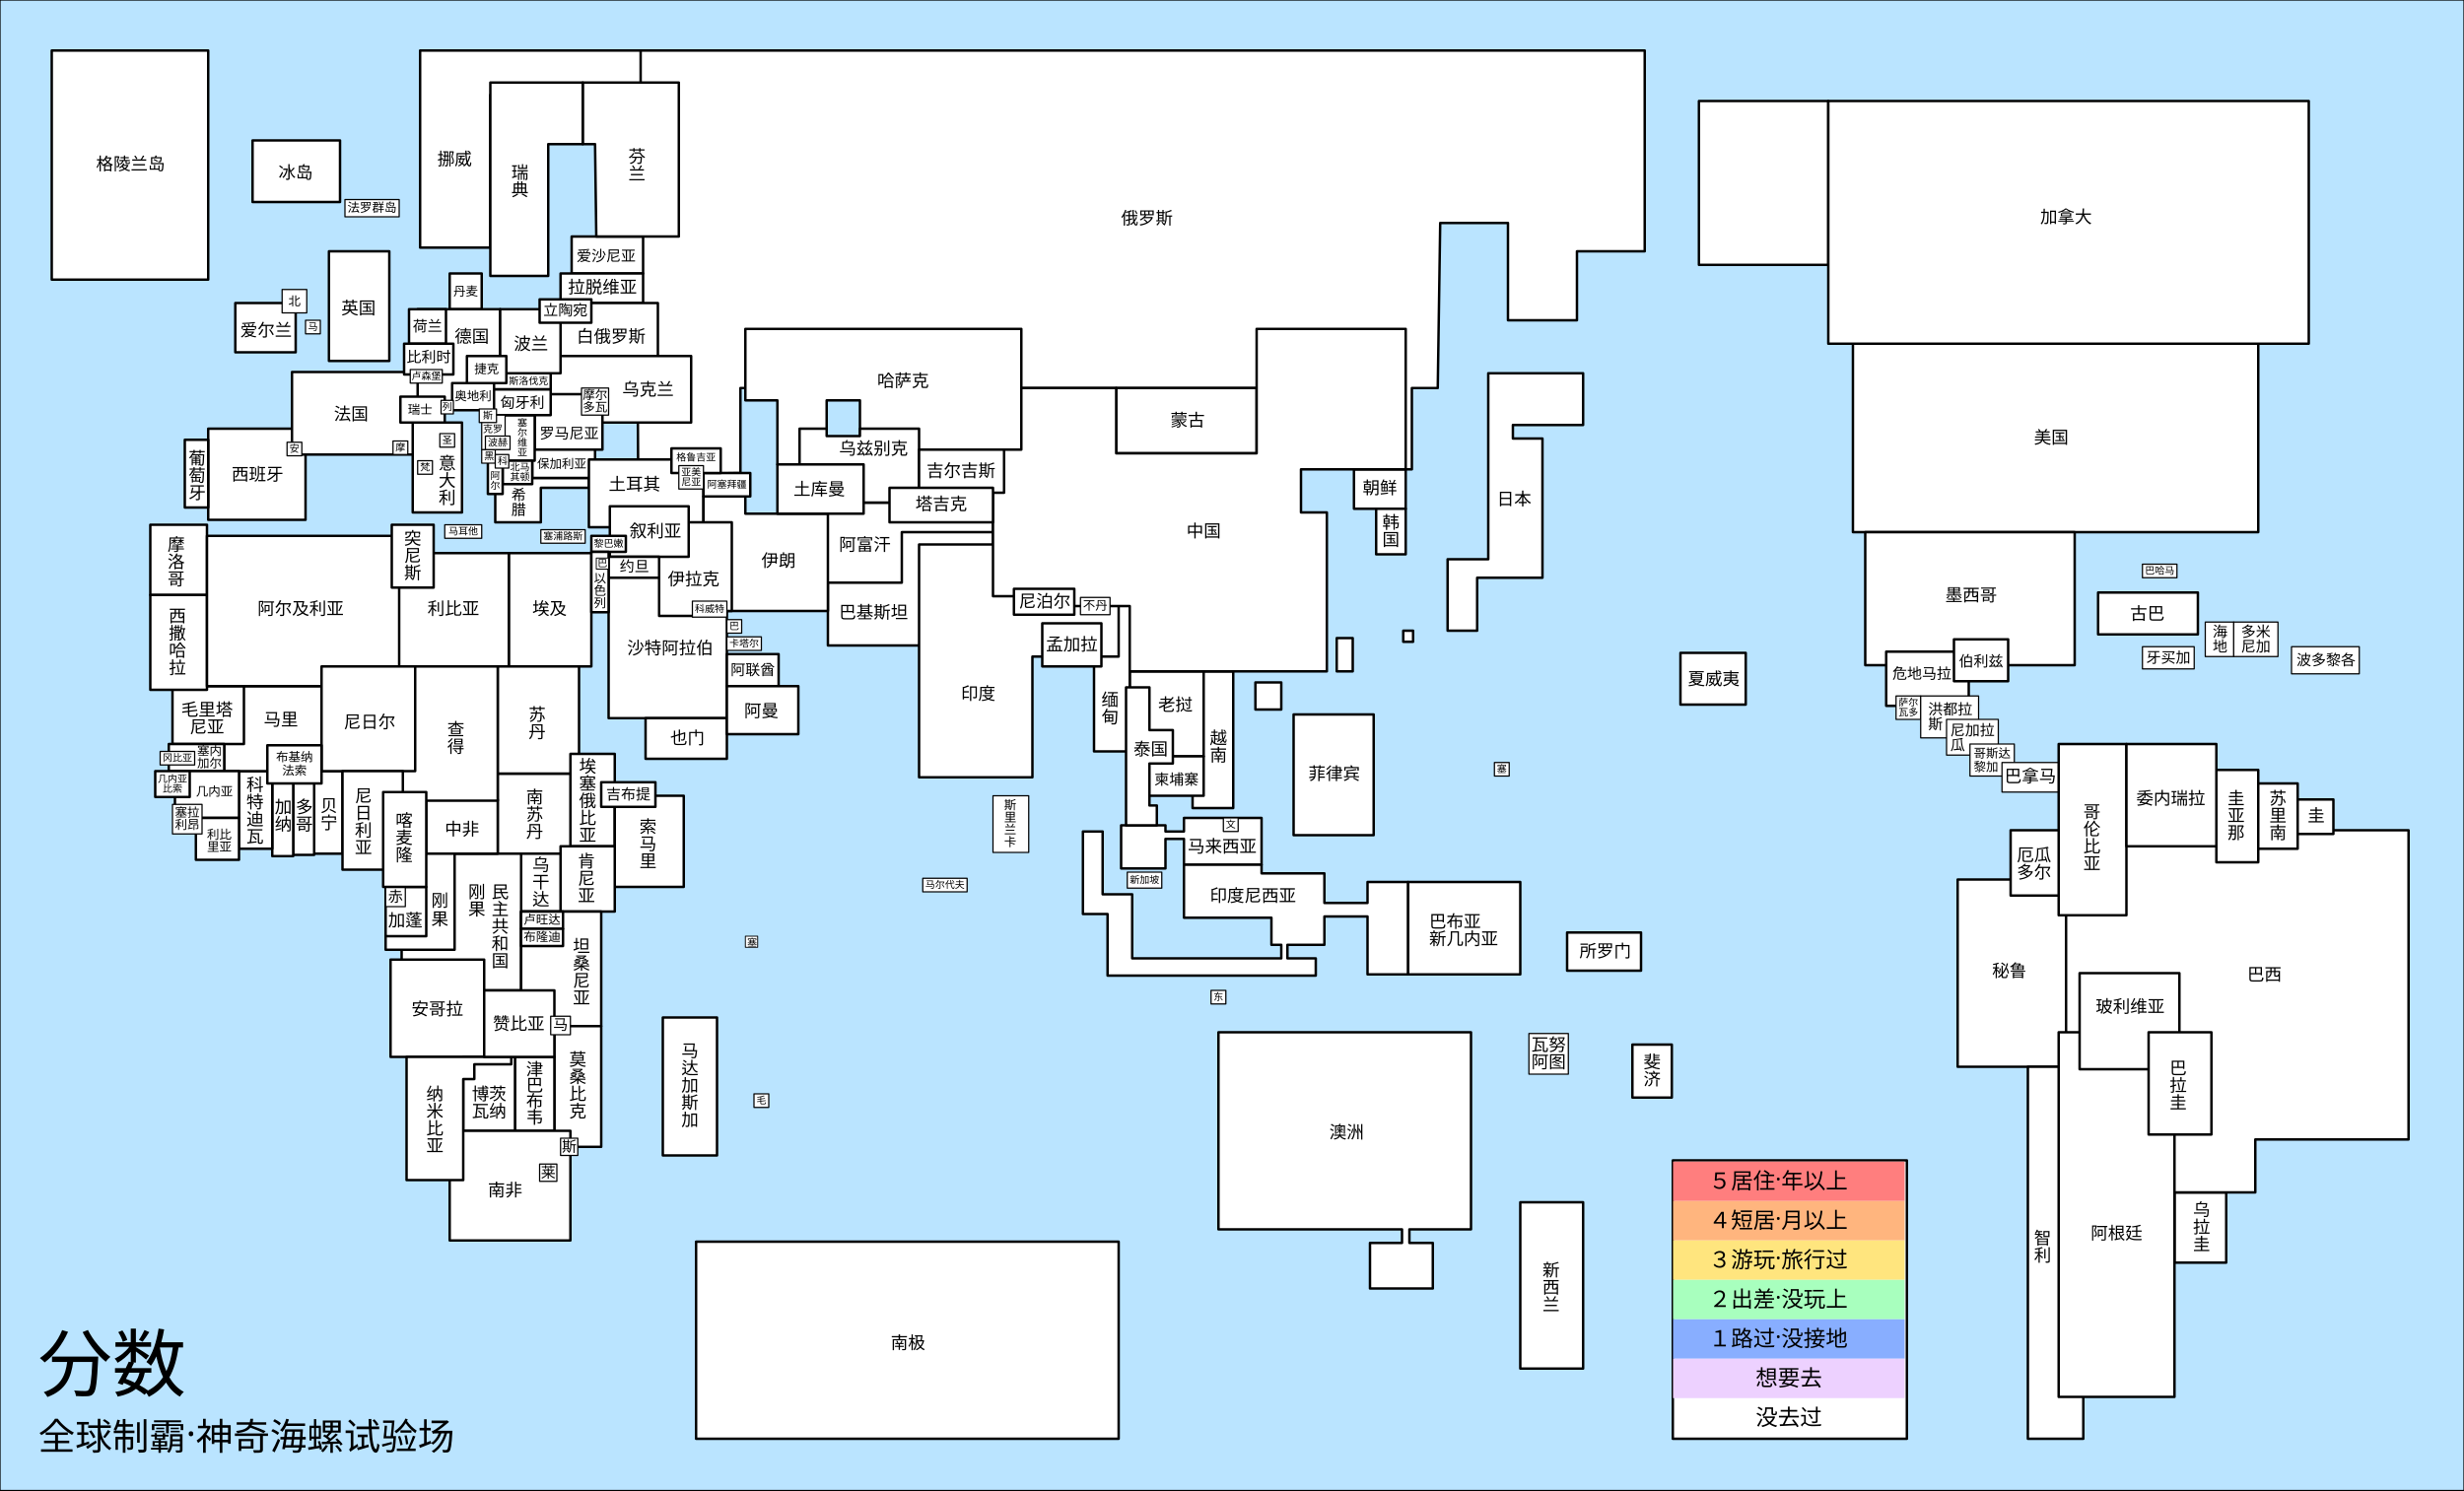
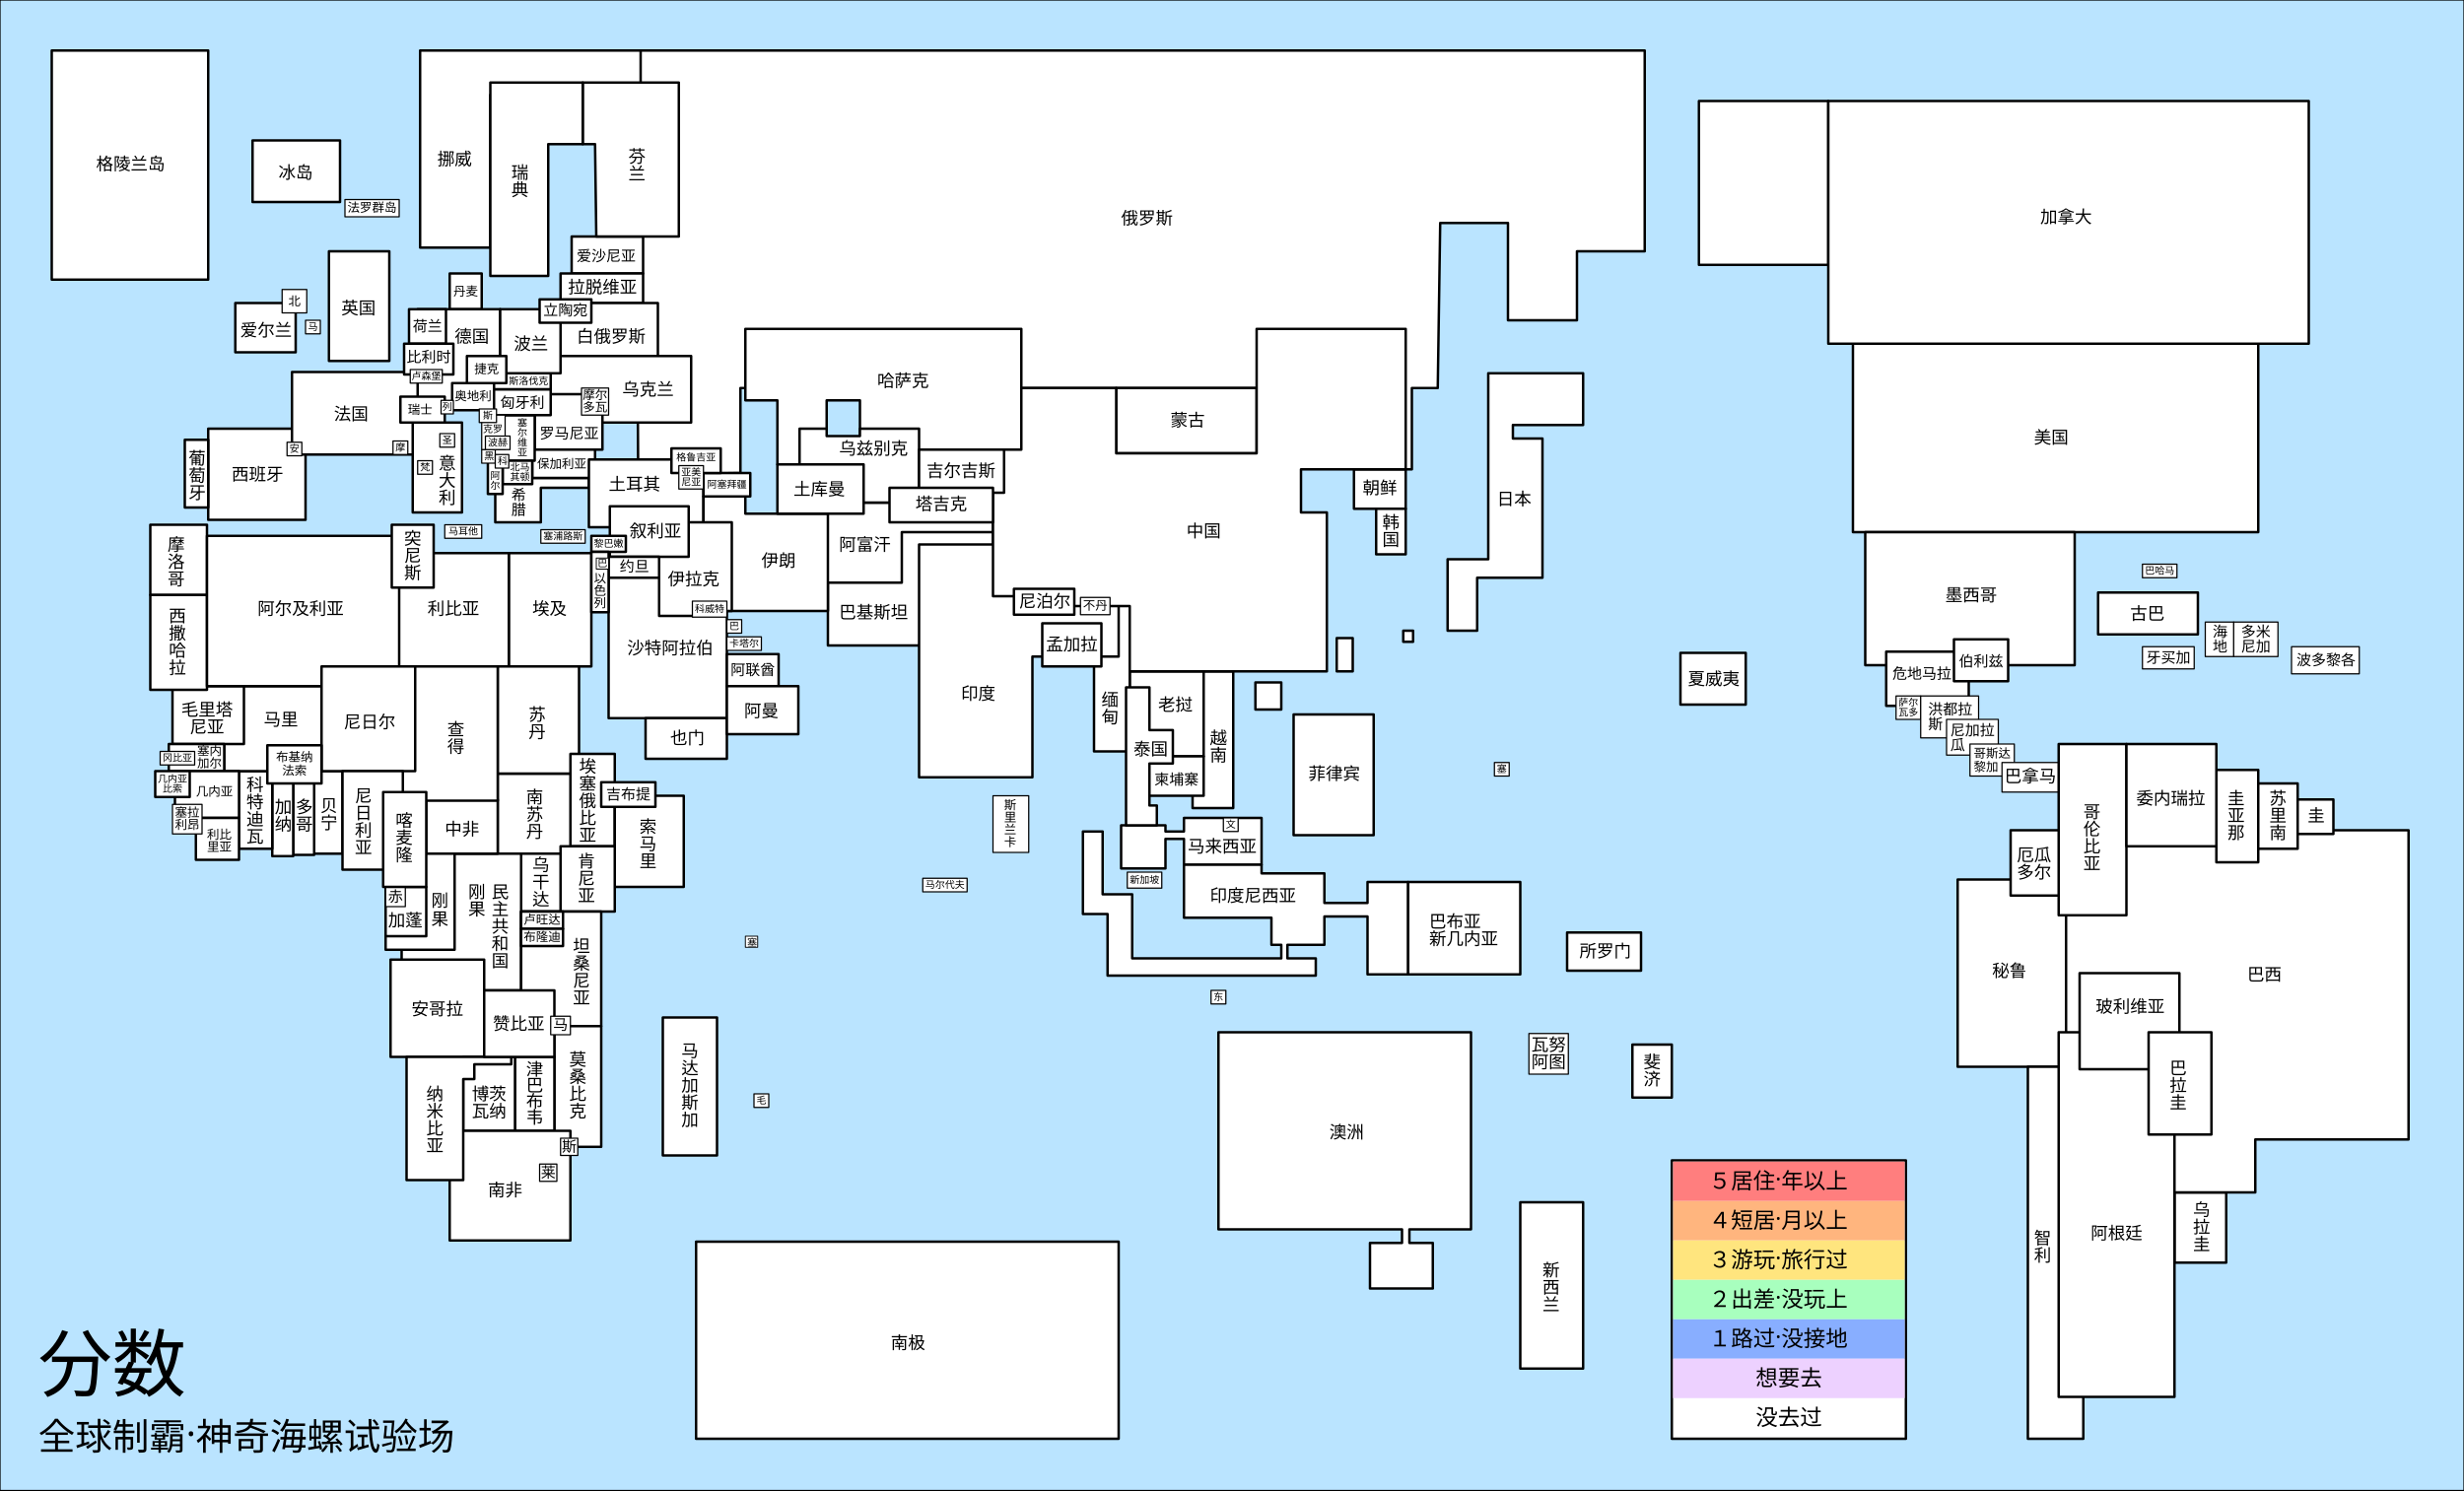
<svg xmlns="http://www.w3.org/2000/svg" version="1.1" id="图层_1" x="0px" y="0px" width="2000px" height="1210px" viewBox="0 0 2000 1210" style="enable-background:new 0 0 2000 1210;" xml:space="preserve">
  <style type="text/css">
	.st0{fill:#BAE4FF;stroke:#000000;stroke-miterlimit:10;}
	
		.st1{fill-rule:evenodd;clip-rule:evenodd;fill:#FFFFFF;stroke:#000000;stroke-width:2;stroke-linecap:round;stroke-linejoin:round;}
	.st2{fill-rule:evenodd;clip-rule:evenodd;fill:#FFFFFF;stroke:#000000;stroke-linecap:round;stroke-linejoin:round;}
	
		.st3{fill-rule:evenodd;clip-rule:evenodd;fill:#FFFFFF;stroke:#000000;stroke-width:0.75;stroke-linecap:round;stroke-linejoin:round;}
	.st4{font-family:'Tensentype-JiaLiDaYuanJF';}
	.st5{font-size:12px;}
	.st6{font-size:10px;}
	.st7{font-size:8px;}
	.st8{font-size:14px;}
	.st9{fill-rule:evenodd;clip-rule:evenodd;fill:#FF7E7E;}
	.st10{fill-rule:evenodd;clip-rule:evenodd;fill:#FFB57E;}
	.st11{fill-rule:evenodd;clip-rule:evenodd;fill:#FFE57E;}
	.st12{fill-rule:evenodd;clip-rule:evenodd;fill:#A8FFBE;}
	.st13{fill-rule:evenodd;clip-rule:evenodd;fill:#88AEFF;}
	.st14{fill-rule:evenodd;clip-rule:evenodd;fill:#EDD1FF;}
	.st15{font-size:18px;}
	.st16{font-size:30px;}
	.st17{font-size:60px;}
</style>
  <rect y="0" class="st0" width="2000" height="1210" />
  <g id="countrys">
    <polygon id="俄罗斯" class="st1" points="516,41 1335,41 1335,204 1280,204 1280,260 1224,260 1224,181 1169,181 1167,315    1146,315 1146,381 1117,381 1117,315 601,315 601,384 518,385  " />
    <polygon id="希腊" class="st1" points="402,388 478,388 478,396 439,396 439,424 402,424  " />
    <rect id="蒙古" x="906" y="315" class="st1" width="114" height="53" />
    <rect id="保加利亚" x="432" y="354" class="st1" width="51" height="34" />
    <rect id="土耳其" x="478" y="373" class="st1" width="93" height="55" />
    <rect id="贝宁" x="255" y="626" class="st1" width="23" height="67" />
    <rect id="多哥" x="238" y="626" class="st1" width="17" height="68" />
    <rect id="加纳" x="221" y="627" class="st1" width="17" height="68" />
    <rect id="科特迪瓦" x="194" y="626" class="st1" width="27" height="63" />
    <rect id="马里" x="182" y="557" class="st1" width="79" height="69" />
    <rect id="毛里塔尼亚" x="140" y="557" class="st1" width="58" height="47" />
    <rect id="摩洛哥" x="122" y="426" class="st1" width="46" height="57" />
    <rect id="塞内加尔" x="137" y="604" class="st1" width="45" height="22" />
    <rect id="几内亚" x="142" y="626" class="st1" width="52" height="38" />
    <rect id="利比里亚" x="159" y="664" class="st1" width="35" height="34" />
    <rect id="塞拉利昂" x="140" y="653" class="st2" width="24" height="24" />
    <rect id="几内亚比索" x="126" y="626" class="st1" width="28" height="21" />
    <rect id="冈比亚" x="130" y="610" class="st2" width="28" height="11" />
    <rect id="斯里兰卡" x="806" y="646" class="st2" width="29" height="46" />
    <rect id="菲律宾" x="1050" y="580" class="st1" width="65" height="98" />
    <path id="马来西亚" class="st1" d="M1024,664v38h-63v-21h-15v24h-36v-35h36v5h15v-11H1024z" />
    <rect id="朝鲜" x="1099" y="381" class="st1" width="42" height="32" />
    <rect id="韩国" x="1117" y="413" class="st1" width="24" height="37" />
    <path id="日本" class="st1" d="M1208,303h77v42h-57v11h24v113h-53v43h-24v-58h33V303z M1139,512h8v9h-8V512z" />
    <rect id="美·夏威夷" x="1364" y="530" class="st1" width="53" height="42" />
    <path id="美国" class="st1" d="M1504,278h329v154h-329V278z M1379,82h105v133h-105V82z" />
    <rect id="墨西哥" x="1514" y="432" class="st1" width="170" height="108" />
    <rect id="多米尼加" x="1813" y="505" class="st2" width="36" height="28" />
    <rect id="波多黎各" x="1860" y="525" class="st2" width="55" height="22" />
    <polygon id="海地" class="st2" points="1790,505 1813,505 1813,533 1790,533  " />
    <rect id="古巴" x="1703" y="481" class="st1" width="81" height="34" />
    <rect id="牙买加" x="1739" y="525" class="st2" width="42" height="18" />
    <rect id="危地马拉" x="1531" y="529" class="st1" width="67" height="44" />
    <rect id="萨尔瓦多" x="1539" y="565" class="st2" width="20" height="19" />
    <rect id="伯利兹" x="1586" y="519" class="st1" width="44" height="34" />
    <rect id="洪都拉斯" x="1559" y="565" class="st2" width="47" height="34" />
    <rect id="尼加拉瓜" x="1580" y="584" class="st2" width="42" height="29" />
    <rect id="哥斯达黎加" x="1599" y="604" class="st2" width="36" height="26" />
    <rect id="巴拿马" x="1625" y="619" class="st2" width="50" height="24" />
    <rect id="秘鲁" x="1589" y="714" class="st1" width="107" height="152" />
    <rect id="厄瓜多尔" x="1632" y="674" class="st1" width="44" height="53" />
    <rect id="智利" x="1646" y="866" class="st1" width="45" height="302" />
    <rect id="格陵兰岛" x="42" y="41" class="st1" width="127" height="186" />
    <rect id="乌拉圭" x="1765" y="968" class="st1" width="42" height="57" />
    <polygon id="巴西" class="st1" points="1677,674 1955,674 1955,925 1830.6,925 1830.6,968 1677,968  " />
    <rect id="圭亚那" x="1799" y="625" class="st1" width="34" height="75" />
    <path id="印度尼西亚" class="st1" d="M895,675v51h24v52h121v-11h-8v-22h-71v-43h63v7h51v24h35v-17h33v75h-33v-47h-35v23h-30   v11h23v14H899v-50h-20v-67H895z" />
    <rect id="越南" x="968" y="545" class="st1" width="33" height="111" />
    <rect id="老挝" x="917" y="545" class="st1" width="60" height="69" />
    <rect id="柬埔寨" x="917" y="614" class="st1" width="60" height="32" />
    <rect id="巴基斯坦" x="672" y="400" class="st1" width="134" height="124" />
    <polygon id="阿富汗" class="st1" points="671,408 806,408 806,432 732,432 732,473 671,473  " />
    <polygon id="伊朗" class="st1" points="571,403 605,403 605,417 672,417 672,496 571,496  " />
    <rect id="沙特阿拉伯" x="494" y="461" class="st1" width="96" height="122" />
    <rect id="阿拉伯联合酋长国" x="590" y="531" class="st1" width="42" height="26" />
    <rect id="也门" x="524" y="583" class="st1" width="66" height="33" />
    <rect id="爱沙尼亚" x="464" y="192" class="st1" width="58" height="30" />
    <rect id="拉脱维亚" x="455" y="222" class="st1" width="67" height="24" />
    <rect id="白俄罗斯" x="455" y="246" class="st1" width="79" height="44" />
    <rect id="乌克兰" x="447" y="289" class="st1" width="114" height="54" />
    <rect id="罗马里亚" x="434" y="320" class="st1" width="55" height="45" />
    <rect id="塞尔维亚" x="401" y="337" class="st1" width="33" height="37" />
    <rect id="摩尔多瓦" x="472" y="315" class="st2" width="22" height="22" />
    <rect id="丹麦" x="365" y="222" class="st1" width="26" height="29" />
    <rect id="德国" x="339" y="251" class="st1" width="67" height="75" />
    <rect id="荷兰" x="332" y="251" class="st1" width="30" height="28" />
    <rect id="英国" x="267" y="204" class="st1" width="49" height="89" />
    <rect id="爱尔兰" x="191" y="246" class="st1" width="49" height="40" />
    <rect id="英·北爱尔兰" x="229" y="235" class="st2" width="20" height="19" />
    <rect id="马恩岛" x="248" y="260" class="st2" width="12" height="11" />
    <rect id="法罗群岛" x="280" y="162" class="st2" width="44" height="14" />
    <rect id="冰岛" x="205" y="114" class="st1" width="71" height="50" />
    <rect id="巴布亚新几内亚" x="1143" y="716" class="st1" width="91" height="75" />
    <path id="澳洲" class="st1" d="M1194,838v160h-50v11h19v37h-51v-37h26v-11H989V838H1194z" />
    <rect id="新西兰" x="1234" y="976" class="st1" width="51" height="135" />
    <rect id="所罗门群岛" x="1272" y="757" class="st1" width="60" height="31" />
    <rect id="瓦努阿图" x="1241" y="839" class="st2" width="32" height="33" />
    <rect id="斐济" x="1325" y="848" class="st1" width="32" height="43" />
    <rect id="马达加斯加岛" x="538" y="826" class="st1" width="44" height="112" />
    <rect id="西撒哈拉" x="122" y="483" class="st1" width="46" height="77" />
    <rect id="西班牙" x="169" y="348" class="st1" width="79" height="74" />
    <rect id="葡萄牙" x="150" y="357" class="st1" width="19" height="55" />
    <rect id="阿尔及利亚" x="168" y="435" class="st1" width="157" height="122" />
    <polygon id="挪威" class="st1" points="341,41 520,41 520,77 398,77 398,201 341,201  " />
    <rect id="阿曼" x="590" y="557" class="st1" width="58" height="39" />
    <polygon id="芬兰" class="st1" points="473,67 551,67 551,192 484,192 483,117 473,117  " />
    <rect id="埃及" x="413" y="449" class="st1" width="67" height="92" />
    <rect id="利比亚" x="324" y="449" class="st1" width="89" height="92" />
    <rect id="突尼斯" x="318" y="426" class="st1" width="34" height="51" />
    <rect id="南苏丹" x="404" y="628" class="st1" width="66" height="65" />
    <rect id="苏丹" x="404" y="541" class="st1" width="66" height="87" />
    <rect id="埃塞俄比亚" x="463" y="612" class="st1" width="36" height="75" />
    <rect id="索马里" x="499" y="646" class="st1" width="56" height="74" />
    <rect id="吉布提" x="488" y="635" class="st1" width="44" height="20" />
    <rect id="肯尼亚" x="455" y="687" class="st1" width="44" height="53" />
    <rect id="乌干达" x="423" y="693" class="st1" width="32" height="47" />
    <rect id="刚果民主共和国" x="326" y="693" class="st1" width="97" height="111" />
    <rect id="中非共和国" x="346" y="649" class="st1" width="58" height="44" />
    <rect id="查得" x="327" y="541" class="st1" width="77" height="109" />
    <rect id="尼日尔" x="261" y="541" class="st1" width="76" height="85" />
    <rect id="尼日利亚" x="278" y="626" class="st1" width="49" height="80" />
    <rect id="刚果" x="313" y="693" class="st1" width="56" height="78" />
    <rect id="加蓬" x="313" y="720" class="st1" width="33" height="40" />
    <rect id="赤道几内亚" x="313" y="720" class="st2" width="16" height="16" />
    <rect id="喀麦隆" x="311" y="643" class="st1" width="35" height="77" />
    <rect id="安哥拉" x="317" y="779" class="st1" width="76" height="79" />
    <rect id="坦桑尼亚" x="423" y="740" class="st1" width="65" height="93" />
    <rect id="莫桑比亚" x="450" y="833" class="st1" width="38" height="98" />
    <rect id="津巴布韦" x="418" y="858" class="st1" width="32" height="60" />
    <rect id="博茨瓦纳" x="376" y="858" class="st1" width="42" height="60" />
    <rect id="南非" x="365" y="918" class="st1" width="98" height="89" />
    <rect id="匈牙利" x="398" y="316" class="st1" width="49" height="21" />
    <rect id="加拿大" x="1484" y="82" class="st1" width="390" height="197" />
    <rect id="南极" x="565" y="1008" class="st1" width="343" height="160" />
    <rect id="阿根廷" x="1671" y="838" class="st1" width="94" height="296" />
    <rect id="玻利维亚" x="1688" y="790" class="st1" width="81" height="78" />
    <rect id="巴拉圭" x="1744" y="838" class="st1" width="51" height="83" />
    <rect id="哥伦比亚" x="1671" y="604" class="st1" width="55" height="139" />
    <rect id="委内瑞拉" x="1726" y="604" class="st1" width="73" height="83" />
    <rect id="苏里南" x="1833" y="636" class="st1" width="32" height="53" />
    <rect id="北马其顿" x="408" y="374" class="st1" width="24" height="19" />
    <rect id="法属圭亚那" x="1865" y="649" class="st1" width="29" height="28" />
    <polygon id="瑞典" class="st1" points="473,67 473,117 445,117 445,224 398,224 398,67  " />
    <rect id="法国" x="237" y="302" class="st1" width="102" height="67" />
    <rect id="比利时" x="328" y="279" class="st1" width="40" height="25" />
    <rect id="卢森堡" x="333" y="300" class="st2" width="26" height="11" />
    <rect id="意大利" x="335" y="343" class="st1" width="40" height="73" />
    <rect id="瑞士" x="325" y="322" class="st1" width="36" height="21" />
    <rect id="阿尔巴尼亚" x="396" y="375" class="st1" width="12" height="26" />
    <rect id="黑山" x="391" y="365" class="st2" width="11" height="11" />
    <rect id="科索沃" x="402" y="369" class="st2" width="11" height="11" />
    <rect id="新加坡" x="915" y="708" class="st2" width="28" height="13" />
    <rect id="缅甸" x="888" y="491" class="st1" width="29" height="119" />
    <polygon id="泰国" class="st1" points="914,558 914,670 939,670 939,653.9 933,653.9 933,619.8 952,619.8 952,592.7 933,592.7    933,558  " />
    <polygon id="印度" class="st1" points="746,442 908,442 908,533 838,533 838,631 746,631  " />
    <rect id="孟加拉国" x="846" y="506" class="st1" width="48" height="35" />
    <path id="中国" class="st1" d="M1098,518v27h-13v-27H1098z M1141,267v114h-85v35h21v129H917v-53h-48l-30-8h-33V315h100v53h114   V267H1141z M1019,554h21v22h-21V554z" />
    <polygon id="尼泊尔" class="st1" points="823,478 823,499 872,499 872,478  " />
    <rect id="不丹" x="877" y="485" class="st2" width="24" height="14" />
    <polygon id="哈萨克" class="st1" points="605,267 829,267 829,365 698,365 698,325 671,325 671,377 631,377 631,325 605,325     " />
    <polygon id="乌兹别克斯坦" class="st1" points="649,348 671,348 671,354 698,354 698,348 746,348 746,408 649,408  " />
    <rect id="吉尔吉斯斯坦" x="746" y="365" class="st1" width="69" height="35" />
    <rect id="土库曼" x="631" y="377" class="st1" width="70" height="40" />
    <rect id="塔吉克斯坦" x="722" y="396" class="st1" width="84" height="28" />
    <rect id="阿塞拜疆" x="571" y="384" class="st1" width="38" height="19" />
    <rect id="格鲁吉亚" x="545" y="364" class="st1" width="40" height="20" />
    <rect id="亚美尼亚" x="551" y="378" class="st2" width="20" height="19" />
    <polygon id="伊拉克" class="st1" points="535,424 594,424 594,496 563,496 563,500 535,500  " />
    <rect id="奥地利" x="367" y="311" class="st1" width="34" height="22" />
    <rect id="列支敦士登" x="358" y="325" class="st2" width="10" height="11" />
    <rect id="克罗地亚" x="391" y="337" class="st2" width="19" height="28" />
    <rect id="波赫" x="394" y="354" class="st2" width="20" height="11" />
    <rect id="科威特" x="562" y="488" class="st2" width="28" height="13" />
    <rect id="叙利亚" x="495" y="411" class="st1" width="64" height="41" />
    <rect id="约旦" x="494" y="452" class="st1" width="41" height="17" />
    <rect id="黎巴嫩" x="480" y="435" class="st1" width="28" height="13" />
    <rect id="以色列" x="480" y="448" class="st1" width="14" height="49" />
    <rect id="斯洛文尼亚" x="389" y="332" class="st2" width="14" height="11" />
    <rect id="布基纳法索" x="217" y="605" class="st1" width="44" height="31" />
    <polygon id="纳米比亚" class="st1" points="330,858 415,858 415,864 385,864 385,876 376,876 376,958 330,958  " />
    <rect id="赞比亚" x="393" y="804" class="st1" width="57" height="54" />
    <rect id="马拉维" x="447" y="825" class="st2" width="16" height="15" />
    <rect id="斯威士兰" x="455" y="924" class="st2" width="14" height="14" />
    <rect id="斯洛伐克" x="401" y="303" class="st1" width="46" height="13" />
    <rect id="莱索托" x="438" y="945" class="st2" width="14" height="14" />
    <rect id="波兰" x="406" y="251" class="st1" width="49" height="52" />
    <rect id="捷克" x="379" y="289" class="st1" width="32" height="22" />
    <rect id="卢旺达" x="423" y="740" class="st1" width="34" height="14" />
    <rect id="布隆迪" x="423" y="754" class="st1" width="34" height="14" />
    <rect id="立陶宛" x="438" y="243" class="st1" width="42" height="19" />
    <polygon id="马耳他" class="st2" points="361,426 391,426 391,437 361,437  " />
    <polygon id="塞浦路斯" class="st2" points="439,430 475,430 475,441 439,441  " />
    <polygon id="卡塔尔" class="st2" points="590,517 618,517 618,528 590,528  " />
    <polygon id="巴哈马" class="st2" points="1739,458 1767,458 1767,469 1739,469  " />
    <polygon id="毛里求斯" class="st2" points="612,888 624,888 624,899 612,899  " />
    <polygon id="摩纳哥" class="st2" points="319,358 331,358 331,369 319,369  " />
    <polygon id="马尔代夫" class="st2" points="749,713 785,713 785,724 749,724  " />
    <polygon id="塞班岛" class="st2" points="1213,619 1225,619 1225,630 1213,630  " />
    <polygon id="东帝汶" class="st2" points="983,804 995,804 995,815 983,815  " />
    <polygon id="梵蒂冈" class="st2" points="339,374 351,374 351,385 339,385  " />
    <polygon id="圣马力诺" class="st2" points="357,352 369,352 369,363 357,363  " />
    <polygon id="巴林" class="st2" points="590,503 602,503 602,514 590,514  " />
    <polygon id="安道尔" class="st2" points="233,359 245,359 245,370 233,370  " />
    <polygon id="文莱" class="st2" points="993,664 1005,664 1005,675 993,675  " />
    <polygon id="塞舌尔" class="st3" points="605,760 615,760 615,769 605,769  " />
    <polygon id="巴勒斯坦" class="st3" points="484,453 494,453 494,462 484,462  " />
  </g>
  <g>
    <text transform="matrix(1 0 0 1 492 649)" class="st4 st5">吉布提</text>
    <text transform="matrix(1 0 0 1 1602 615)" class="st4 st6">哥斯达</text>
    <text transform="matrix(1 0 0 1 1602 626)" class="st4 st6">黎加</text>
    <text transform="matrix(1 0 0 1 1583 597)" class="st4 st5">尼加拉</text>
    <text transform="matrix(1 0 0 1 1583 609)" class="st4 st5">瓜</text>
    <text transform="matrix(1 0 0 1 1565 580)" class="st4 st5">洪都拉</text>
    <text transform="matrix(1 0 0 1 1565 592)" class="st4 st5">斯</text>
    <text transform="matrix(1 0 0 1 1541 573)" class="st4 st7">萨尔</text>
    <text transform="matrix(1 0 0 1 1541 581)" class="st4 st7">瓦多</text>
    <text transform="matrix(1 0 0 1 1536 551)" class="st4 st5">危地马拉</text>
    <text transform="matrix(1 0 0 1 1590 541)" class="st4 st5">伯利兹</text>
    <text transform="matrix(1 0 0 1 1370 556)" class="st4 st8">夏威夷</text>
    <text transform="matrix(1 0 0 1 1579 488)" class="st4 st8">墨西哥</text>
    <text transform="matrix(1 0 0 1 1656 181)" class="st4 st8">加拿大</text>
    <text transform="matrix(1 0 0 1 78 138)" class="st4 st8">格陵兰岛</text>
    <text transform="matrix(1 0 0 1 1651 360)" class="st4 st8">美国</text>
    <text transform="matrix(1 0 0 1 1729 503)" class="st4 st8">古巴</text>
    <text transform="matrix(1 0 0 1 1742 538)" class="st4 st5">牙买加</text>
    <text transform="matrix(1 0 0 1 1796 517)" class="st4 st5">海</text>
    <text transform="matrix(1 0 0 1 1796 529)" class="st4 st5">地</text>
    <text transform="matrix(1 0 0 1 1819 517)" class="st4 st5">多米</text>
    <text transform="matrix(1 0 0 1 1819 529)" class="st4 st5">尼加</text>
    <text transform="matrix(1 0 0 1 1864 540)" class="st4 st5">波多黎各</text>
    <text transform="matrix(1 0 0 1 1842 653)" class="st4 st8">苏</text>
    <text transform="matrix(1 0 0 1 1842 667)" class="st4 st8">里</text>
    <text transform="matrix(1 0 0 1 1842 681)" class="st4 st8">南</text>
    <text transform="matrix(1 0 0 1 940 577)" class="st4 st8">老挝</text>
    <text transform="matrix(1 0 0 1 879 495)" class="st4 st6">不丹</text>
    <text transform="matrix(1 0 0 1 982 604)" class="st4 st8">越</text>
    <text transform="matrix(1 0 0 1 982 618)" class="st4 st8">南</text>
    <text transform="matrix(1 0 0 1 894 573)" class="st4 st8">缅</text>
    <text transform="matrix(1 0 0 1 894 587)" class="st4 st8">甸</text>
    <text transform="matrix(1 0 0 1 920 613)" class="st4 st8">泰国</text>
    <text transform="matrix(1 0 0 1 937 637)" class="st4 st5">柬埔寨</text>
    <text transform="matrix(1 0 0 1 1160 753)" class="st4 st8">巴布亚</text>
    <text transform="matrix(1 0 0 1 1160 767)" class="st4 st8">新几内亚</text>
    <text transform="matrix(1 0 0 1 982 732)" class="st4 st8">印度尼西亚</text>
    <text transform="matrix(1 0 0 1 964 692)" class="st4 st8">马来西亚</text>
    <text transform="matrix(1 0 0 1 468 278)" class="st4 st8">白俄罗斯</text>
    <text transform="matrix(1 0 0 1 505 321)" class="st4 st8">乌克兰</text>
    <text transform="matrix(1 0 0 1 438 356)" class="st4 st5">罗马尼亚</text>
    <text transform="matrix(1 0 0 1 436 380)" class="st4 st6">保加利亚</text>
    <text transform="matrix(1 0 0 1 393 373)" class="st4 st7">黑</text>
    <text transform="matrix(1 0 0 1 404 377)" class="st4 st7">科</text>
    <text transform="matrix(1 0 0 1 414 382)" class="st4 st7">北马</text>
    <text transform="matrix(1 0 0 1 414 390)" class="st4 st7">其顿</text>
    <text transform="matrix(1 0 0 1 473 324)" class="st4 st6">摩尔</text>
    <text transform="matrix(1 0 0 1 473 334)" class="st4 st6">多瓦</text>
    <text transform="matrix(1 0 0 1 553 386)" class="st4 st7">亚美</text>
    <text transform="matrix(1 0 0 1 553 394)" class="st4 st7">尼亚</text>
    <text transform="matrix(1 0 0 1 549 374)" class="st4 st7">格鲁吉亚</text>
    <text transform="matrix(1 0 0 1 574 396)" class="st4 st7">阿塞拜疆</text>
    <text transform="matrix(1 0 0 1 542 475)" class="st4 st8">伊拉克</text>
    <text transform="matrix(1 0 0 1 494 398)" class="st4 st8">土耳其</text>
    <text transform="matrix(1 0 0 1 482 444)" class="st4 st7">黎巴嫩</text>
    <text transform="matrix(1 0 0 1 482 473)" class="st4 st6">以</text>
    <text transform="matrix(1 0 0 1 482 483)" class="st4 st6">色</text>
    <text transform="matrix(1 0 0 1 482 493)" class="st4 st6">列</text>
    <text transform="matrix(1 0 0 1 503 464)" class="st4 st5">约旦</text>
    <text transform="matrix(1 0 0 1 564 497)" class="st4 st7">科威特</text>
    <text transform="matrix(1 0 0 1 509 531)" class="st4 st8">沙特阿拉伯</text>
    <text transform="matrix(1 0 0 1 544 604)" class="st4 st8">也门</text>
    <text transform="matrix(1 0 0 1 396 971)" class="st4 st8">南非</text>
    <text transform="matrix(1 0 0 1 604 582)" class="st4 st8">阿曼</text>
    <text transform="matrix(1 0 0 1 593 548)" class="st4 st5">阿联酋</text>
    <text transform="matrix(1 0 0 1 432 499)" class="st4 st8">埃及</text>
    <text transform="matrix(1 0 0 1 347 499)" class="st4 st8">利比亚</text>
    <text transform="matrix(1 0 0 1 328 442)" class="st4 st8">突</text>
    <text transform="matrix(1 0 0 1 328 456)" class="st4 st8">尼</text>
    <text transform="matrix(1 0 0 1 328 470)" class="st4 st8">斯</text>
    <text transform="matrix(1 0 0 1 429 585)" class="st4 st8">苏</text>
    <text transform="matrix(1 0 0 1 429 599)" class="st4 st8">丹</text>
    <text transform="matrix(1 0 0 1 427 652)" class="st4 st8">南</text>
    <text transform="matrix(1 0 0 1 427 666)" class="st4 st8">苏</text>
    <text transform="matrix(1 0 0 1 427 680)" class="st4 st8">丹</text>
    <text transform="matrix(1 0 0 1 363 597)" class="st4 st8">查</text>
    <text transform="matrix(1 0 0 1 363 611)" class="st4 st8">得</text>
    <text transform="matrix(1 0 0 1 137 505)" class="st4 st8">西</text>
    <text transform="matrix(1 0 0 1 137 519)" class="st4 st8">撒</text>
    <text transform="matrix(1 0 0 1 137 533)" class="st4 st8">哈</text>
    <text transform="matrix(1 0 0 1 137 547)" class="st4 st8">拉</text>
    <text transform="matrix(1 0 0 1 136 447)" class="st4 st8">摩</text>
    <text transform="matrix(1 0 0 1 136 461)" class="st4 st8">洛</text>
    <text transform="matrix(1 0 0 1 136 475)" class="st4 st8">哥</text>
    <text transform="matrix(1 0 0 1 399 729)" class="st4 st8">民</text>
    <text transform="matrix(1 0 0 1 399 743)" class="st4 st8">主</text>
    <text transform="matrix(1 0 0 1 399 757)" class="st4 st8">共</text>
    <text transform="matrix(1 0 0 1 399 771)" class="st4 st8">和</text>
    <text transform="matrix(1 0 0 1 399 785)" class="st4 st8">国</text>
    <text transform="matrix(1 0 0 1 380 729)" class="st4 st8">刚</text>
    <text transform="matrix(1 0 0 1 380 743)" class="st4 st8">果</text>
    <text transform="matrix(1 0 0 1 350 736)" class="st4 st8">刚</text>
    <text transform="matrix(1 0 0 1 350 751)" class="st4 st8">果</text>
    <text transform="matrix(1 0 0 1 288 651)" class="st4 st8">尼</text>
    <text transform="matrix(1 0 0 1 288 665)" class="st4 st8">日</text>
    <text transform="matrix(1 0 0 1 288 679)" class="st4 st8">利</text>
    <text transform="matrix(1 0 0 1 288 693)" class="st4 st8">亚</text>
    <text transform="matrix(1 0 0 1 321 671)" class="st4 st8">喀</text>
    <text transform="matrix(1 0 0 1 321 685)" class="st4 st8">麦</text>
    <text transform="matrix(1 0 0 1 321 699)" class="st4 st8">隆</text>
    <text transform="matrix(1 0 0 1 432 707)" class="st4 st8">乌</text>
    <text transform="matrix(1 0 0 1 432 721)" class="st4 st8">干</text>
    <text transform="matrix(1 0 0 1 432 735)" class="st4 st8">达</text>
    <text transform="matrix(1 0 0 1 465 773)" class="st4 st8">坦</text>
    <text transform="matrix(1 0 0 1 465 787)" class="st4 st8">桑</text>
    <text transform="matrix(1 0 0 1 465 801)" class="st4 st8">尼</text>
    <text transform="matrix(1 0 0 1 465 815)" class="st4 st8">亚</text>
    <text transform="matrix(1 0 0 1 462 865)" class="st4 st8">莫</text>
    <text transform="matrix(1 0 0 1 462 879)" class="st4 st8">桑</text>
    <text transform="matrix(1 0 0 1 462 893)" class="st4 st8">比</text>
    <text transform="matrix(1 0 0 1 462 907)" class="st4 st8">克</text>
    <text transform="matrix(1 0 0 1 427 873)" class="st4 st8">津</text>
    <text transform="matrix(1 0 0 1 427 886)" class="st4 st8">巴</text>
    <text transform="matrix(1 0 0 1 427 899)" class="st4 st8">布</text>
    <text transform="matrix(1 0 0 1 427 912)" class="st4 st8">韦</text>
    <text transform="matrix(1 0 0 1 346 893)" class="st4 st8">纳</text>
    <text transform="matrix(1 0 0 1 346 907)" class="st4 st8">米</text>
    <text transform="matrix(1 0 0 1 346 921)" class="st4 st8">比</text>
    <text transform="matrix(1 0 0 1 346 935)" class="st4 st8">亚</text>
    <text transform="matrix(1 0 0 1 383 893)" class="st4 st8">博茨</text>
    <text transform="matrix(1 0 0 1 383 907)" class="st4 st8">瓦纳</text>
    <text transform="matrix(1 0 0 1 469 704)" class="st4 st8">肯</text>
    <text transform="matrix(1 0 0 1 469 718)" class="st4 st8">尼</text>
    <text transform="matrix(1 0 0 1 469 732)" class="st4 st8">亚</text>
    <text transform="matrix(1 0 0 1 260 659)" class="st4 st8">贝</text>
    <text transform="matrix(1 0 0 1 260 673)" class="st4 st8">宁</text>
    <text transform="matrix(1 0 0 1 223 660)" class="st4 st8">加</text>
    <text transform="matrix(1 0 0 1 223 674)" class="st4 st8">纳</text>
    <text transform="matrix(1 0 0 1 240 660)" class="st4 st8">多</text>
    <text transform="matrix(1 0 0 1 240 674)" class="st4 st8">哥</text>
    <text transform="matrix(1 0 0 1 200 642)" class="st4 st8">科</text>
    <text transform="matrix(1 0 0 1 200 656)" class="st4 st8">特</text>
    <text transform="matrix(1 0 0 1 200 670)" class="st4 st8">迪</text>
    <text transform="matrix(1 0 0 1 200 684)" class="st4 st8">瓦</text>
    <text transform="matrix(1 0 0 1 279 591)" class="st4 st8">尼日尔</text>
    <text transform="matrix(1 0 0 1 334 824)" class="st4 st8">安哥拉</text>
    <text transform="matrix(1 0 0 1 400 836)" class="st4 st8">赞比亚</text>
    <text transform="matrix(1 0 0 1 449 836)" class="st4 st5">马</text>
    <text transform="matrix(1 0 0 1 456 935)" class="st4 st5">斯</text>
    <text transform="matrix(1 0 0 1 439 956)" class="st4 st5">莱</text>
    <text transform="matrix(1 0 0 1 214 589)" class="st4 st8">马里</text>
    <text transform="matrix(1 0 0 1 142 663)" class="st4 st6">塞拉</text>
    <text transform="matrix(1 0 0 1 142 673)" class="st4 st6">利昂</text>
    <text transform="matrix(1 0 0 1 168 681)" class="st4 st6">利比</text>
    <text transform="matrix(1 0 0 1 168 691)" class="st4 st6">里亚</text>
    <text transform="matrix(1 0 0 1 160 613)" class="st4 st6">塞内</text>
    <text transform="matrix(1 0 0 1 160 623)" class="st4 st6">加尔</text>
    <text transform="matrix(1 0 0 1 132 618)" class="st4 st7">冈比亚</text>
    <text transform="matrix(1 0 0 1 159 646)" class="st4 st6">几内亚</text>
    <text transform="matrix(1 0 0 1 128 635)" class="st4 st7">几内亚</text>
    <text transform="matrix(1 0 0 1 132 643)" class="st4 st7">比索</text>
    <text transform="matrix(1 0 0 1 147 581)" class="st4 st8">毛里塔</text>
    <text transform="matrix(1 0 0 1 154 595)" class="st4 st8">尼亚</text>
    <text transform="matrix(1 0 0 1 361 678)" class="st4 st8">中非</text>
    <text transform="matrix(1 0 0 1 315 752)" class="st4 st8">加蓬</text>
    <text transform="matrix(1 0 0 1 425 750)" class="st4 st6">卢旺达</text>
    <text transform="matrix(1 0 0 1 425 764)" class="st4 st6">布隆迪</text>
    <text transform="matrix(1 0 0 1 315 732)" class="st4 st5">赤</text>
    <text transform="matrix(1 0 0 1 224 618)" class="st4 st6">布基纳</text>
    <text transform="matrix(1 0 0 1 229 629)" class="st4 st6">法索</text>
    <text transform="matrix(1 0 0 1 519 676)" class="st4 st8">索</text>
    <text transform="matrix(1 0 0 1 519 690)" class="st4 st8">马</text>
    <text transform="matrix(1 0 0 1 519 704)" class="st4 st8">里</text>
    <text transform="matrix(1 0 0 1 470 627)" class="st4 st8">埃</text>
    <text transform="matrix(1 0 0 1 470 641)" class="st4 st8">塞</text>
    <text transform="matrix(1 0 0 1 470 655)" class="st4 st8">俄</text>
    <text transform="matrix(1 0 0 1 470 669)" class="st4 st8">比</text>
    <text transform="matrix(1 0 0 1 470 683)" class="st4 st8">亚</text>
    <text transform="matrix(1 0 0 1 618 460)" class="st4 st8">伊朗</text>
    <text transform="matrix(1 0 0 1 510 132)" class="st4 st8">芬</text>
    <text transform="matrix(1 0 0 1 510 146)" class="st4 st8">兰</text>
    <text transform="matrix(1 0 0 1 415 145)" class="st4 st8">瑞</text>
    <text transform="matrix(1 0 0 1 415 159)" class="st4 st8">典</text>
    <text transform="matrix(1 0 0 1 355 134)" class="st4 st8">挪威</text>
    <text transform="matrix(1 0 0 1 226 145)" class="st4 st8">冰岛</text>
    <text transform="matrix(1 0 0 1 282 172)" class="st4 st6">法罗群岛</text>
    <text transform="matrix(1 0 0 1 277 255)" class="st4 st8">英国</text>
    <text transform="matrix(1 0 0 1 271 341)" class="st4 st8">法国</text>
    <text transform="matrix(1 0 0 1 369 278)" class="st4 st8">德国</text>
    <text transform="matrix(1 0 0 1 335 269)" class="st4 st5">荷兰</text>
    <text transform="matrix(1 0 0 1 330 294)" class="st4 st5">比利时</text>
    <text transform="matrix(1 0 0 1 334 308)" class="st4 st7">卢森堡</text>
    <text transform="matrix(1 0 0 1 368 240)" class="st4 st6">丹麦</text>
    <text transform="matrix(1 0 0 1 417 284)" class="st4 st8">波兰</text>
    <text transform="matrix(1 0 0 1 188 390)" class="st4 st8">西班牙</text>
    <text transform="matrix(1 0 0 1 153 377)" class="st4 st8">葡</text>
    <text transform="matrix(1 0 0 1 153 391)" class="st4 st8">萄</text>
    <text transform="matrix(1 0 0 1 153 405)" class="st4 st8">牙</text>
    <text transform="matrix(1 0 0 1 356 381)" class="st4 st8">意</text>
    <text transform="matrix(1 0 0 1 356 395)" class="st4 st8">大</text>
    <text transform="matrix(1 0 0 1 356 409)" class="st4 st8">利</text>
    <text transform="matrix(1 0 0 1 511 436)" class="st4 st8">叙利亚</text>
    <text transform="matrix(1 0 0 1 398 389)" class="st4 st7">阿</text>
    <text transform="matrix(1 0 0 1 398 397)" class="st4 st7">尔</text>
    <text transform="matrix(1 0 0 1 415 406)" class="st4 st5">希</text>
    <text transform="matrix(1 0 0 1 415 418)" class="st4 st5">腊</text>
    <text transform="matrix(1 0 0 1 396 362)" class="st4 st7">波赫</text>
    <text transform="matrix(1 0 0 1 369 325)" class="st4 st6">奥地利</text>
    <text transform="matrix(1 0 0 1 413 312)" class="st4 st7">斯洛伐克</text>
    <text transform="matrix(1 0 0 1 359 333)" class="st4 st7">列</text>
    <text transform="matrix(1 0 0 1 250 268.0314)" class="st4 st7">马</text>
    <text transform="matrix(1 0 0 1 392 340)" class="st4 st7">斯</text>
    <text transform="matrix(1 0 0 1 392 351)" class="st4 st7">克罗</text>
    <text transform="matrix(1 0 0 1 420 346)" class="st4 st7">塞</text>
    <text transform="matrix(1 0 0 1 420 354)" class="st4 st7">尔</text>
    <text transform="matrix(1 0 0 1 420 362)" class="st4 st7">维</text>
    <text transform="matrix(1 0 0 1 420 370)" class="st4 st7">亚</text>
    <text transform="matrix(1 0 0 1 406 331)" class="st4 st5">匈牙利</text>
    <text transform="matrix(1 0 0 1 385 303)" class="st4 st6">捷克</text>
    <text transform="matrix(1 0 0 1 209 499)" class="st4 st8">阿尔及利亚</text>
    <text transform="matrix(1 0 0 1 195 273)" class="st4 st8">爱尔兰</text>
    <text transform="matrix(1 0 0 1 234 248)" class="st4 st6">北</text>
    <text transform="matrix(1 0 0 1 468 212)" class="st4 st5">爱沙尼亚</text>
    <text transform="matrix(1 0 0 1 441 256)" class="st4 st5">立陶宛</text>
    <text transform="matrix(1 0 0 1 461 238)" class="st4 st8">拉脱维亚</text>
    <text transform="matrix(1 0 0 1 910 182)" class="st4 st8">俄罗斯</text>
    <text transform="matrix(1 0 0 1 950 346)" class="st4 st8">蒙古</text>
    <text transform="matrix(1 0 0 1 963 436)" class="st4 st8">中国</text>
    <text transform="matrix(1 0 0 1 780 568)" class="st4 st8">印度</text>
    <text transform="matrix(1 0 0 1 827 493)" class="st4 st8">尼泊尔</text>
    <text transform="matrix(1 0 0 1 815 657)" class="st4 st6">斯</text>
    <text transform="matrix(1 0 0 1 815 667)" class="st4 st6">里</text>
    <text transform="matrix(1 0 0 1 815 677)" class="st4 st6">兰</text>
    <text transform="matrix(1 0 0 1 815 687)" class="st4 st6">卡</text>
    <text transform="matrix(1 0 0 1 917 717)" class="st4 st7">新加坡</text>
    <text transform="matrix(1 0 0 1 849 528)" class="st4 st8">孟加拉</text>
    <text transform="matrix(1 0 0 1 681 502)" class="st4 st8">巴基斯坦</text>
    <text transform="matrix(1 0 0 1 681 447)" class="st4 st8">阿富汗</text>
    <text transform="matrix(1 0 0 1 644 402)" class="st4 st8">土库曼</text>
    <text transform="matrix(1 0 0 1 743 414)" class="st4 st8">塔吉克</text>
    <text transform="matrix(1 0 0 1 681 369)" class="st4 st8">乌兹别克</text>
    <text transform="matrix(1 0 0 1 712 314)" class="st4 st8">哈萨克</text>
    <text transform="matrix(1 0 0 1 752 387)" class="st4 st8">吉尔吉斯</text>
    <text transform="matrix(1 0 0 1 1106 401)" class="st4 st8">朝鲜</text>
    <text transform="matrix(1 0 0 1 1215 410)" class="st4 st8">日本</text>
    <text transform="matrix(1 0 0 1 1062 633)" class="st4 st8">菲律宾</text>
    <text transform="matrix(1 0 0 1 1079 924)" class="st4 st8">澳洲</text>
    <text transform="matrix(1 0 0 1 723 1095)" class="st4 st8">南极</text>
    <text transform="matrix(1 0 0 1 553 858)" class="st4 st8">马</text>
    <text transform="matrix(1 0 0 1 553 872)" class="st4 st8">达</text>
    <text transform="matrix(1 0 0 1 553 886)" class="st4 st8">加</text>
    <text transform="matrix(1 0 0 1 553 900)" class="st4 st8">斯</text>
    <text transform="matrix(1 0 0 1 553 914)" class="st4 st8">加</text>
    <text transform="matrix(1 0 0 1 1252 1036)" class="st4 st8">新</text>
    <text transform="matrix(1 0 0 1 1252 1050)" class="st4 st8">西</text>
    <text transform="matrix(1 0 0 1 1252 1064)" class="st4 st8">兰</text>
    <text transform="matrix(1 0 0 1 1334 867)" class="st4 st8">斐</text>
    <text transform="matrix(1 0 0 1 1334 881)" class="st4 st8">济</text>
    <text transform="matrix(1 0 0 1 1243 853)" class="st4 st8">瓦努</text>
    <text transform="matrix(1 0 0 1 1243 867)" class="st4 st8">阿图</text>
    <text transform="matrix(1 0 0 1 1282 777)" class="st4 st8">所罗门</text>
    <text transform="matrix(1 0 0 1 1617 793)" class="st4 st8">秘鲁</text>
    <text transform="matrix(1 0 0 1 1637 699)" class="st4 st8">厄瓜</text>
    <text transform="matrix(1 0 0 1 1637 713)" class="st4 st8">多尔</text>
    <text transform="matrix(1 0 0 1 1627 635)" class="st4 st8">巴拿马</text>
    <text transform="matrix(1 0 0 1 1691 664)" class="st4 st8">哥</text>
    <text transform="matrix(1 0 0 1 1691 678)" class="st4 st8">伦</text>
    <text transform="matrix(1 0 0 1 1691 692)" class="st4 st8">比</text>
    <text transform="matrix(1 0 0 1 1691 706)" class="st4 st8">亚</text>
    <text transform="matrix(1 0 0 1 1734 653)" class="st4 st8">委内瑞拉</text>
    <text transform="matrix(1 0 0 1 1808 653)" class="st4 st8">圭</text>
    <text transform="matrix(1 0 0 1 1808 667)" class="st4 st8">亚</text>
    <text transform="matrix(1 0 0 1 1808 681)" class="st4 st8">那</text>
    <text transform="matrix(1 0 0 1 1873 667)" class="st4 st8">圭</text>
    <text transform="matrix(1 0 0 1 1824 796)" class="st4 st8">巴西</text>
    <text transform="matrix(1 0 0 1 1697 1006)" class="st4 st8">阿根廷</text>
    <text transform="matrix(1 0 0 1 1651 1010)" class="st4 st8">智</text>
    <text transform="matrix(1 0 0 1 1651 1024)" class="st4 st8">利</text>
    <text transform="matrix(1 0 0 1 1780 987)" class="st4 st8">乌</text>
    <text transform="matrix(1 0 0 1 1780 1001)" class="st4 st8">拉</text>
    <text transform="matrix(1 0 0 1 1780 1015)" class="st4 st8">圭</text>
    <text transform="matrix(1 0 0 1 1761 872)" class="st4 st8">巴</text>
    <text transform="matrix(1 0 0 1 1761 886)" class="st4 st8">拉</text>
    <text transform="matrix(1 0 0 1 1761 900)" class="st4 st8">圭</text>
    <text transform="matrix(1 0 0 1 1701 822)" class="st4 st8">玻利维亚</text>
    <text transform="matrix(1 0 0 1 1122 429)" class="st4 st8">韩</text>
    <text transform="matrix(1 0 0 1 1122 443)" class="st4 st8">国</text>
    <text transform="matrix(1 0 0 1 331 336)" class="st4 st6">瑞士</text>
    <text transform="matrix(1 0 0 1 364 434)" class="st4 st7">马耳他</text>
    <text transform="matrix(1 0 0 1 592 525)" class="st4 st7">卡塔尔</text>
    <text transform="matrix(1 0 0 1 614 896)" class="st4 st7">毛</text>
    <text transform="matrix(1 0 0 1 606.4998 767.9315)" class="st4 st7">塞</text>
    <text transform="matrix(1 0 0 1 321 366)" class="st4 st7">摩</text>
    <text transform="matrix(1 0 0 1 235 367)" class="st4 st7">安</text>
    <text transform="matrix(1 0 0 1 359 360)" class="st4 st7">圣</text>
    <text transform="matrix(1 0 0 1 341 382)" class="st4 st7">梵</text>
    <text transform="matrix(1 0 0 1 441 438)" class="st4 st7">塞浦路斯</text>
    <text transform="matrix(1 0 0 1 1741 466)" class="st4 st7">巴哈马</text>
    <text transform="matrix(1 0 0 1 985 812)" class="st4 st7">东</text>
    <text transform="matrix(1 0 0 1 995 672)" class="st4 st7">文</text>
    <text transform="matrix(1 0 0 1 592 511)" class="st4 st7">巴</text>
    <text transform="matrix(1 0 0 1 751 721)" class="st4 st7">马尔代夫</text>
    <text transform="matrix(1 0 0 1 1215 627)" class="st4 st7">塞</text>
    <text transform="matrix(1 0 0 1 485 460)" class="st4 st7">巴</text>
  </g>
  <g>
-     <rect x="1357.8" y="942" class="st1" width="190" height="226" />
+     <rect x="1357" y="942" class="st1" width="190" height="226" />
    <rect x="1358" y="943" class="st9" width="188" height="32" />
    <rect x="1358" y="975" class="st10" width="188" height="32" />
    <rect x="1358" y="1007" class="st11" width="188" height="32" />
    <rect x="1358" y="1039" class="st12" width="188" height="32" />
    <rect x="1358" y="1071" class="st13" width="188" height="32" />
    <rect x="1358" y="1103" class="st14" width="188" height="32" />
    <text transform="matrix(1 0 0 1 1387 965)" class="st4 st15">５居住·年以上</text>
    <text transform="matrix(1 0 0 1 1387 997)" class="st4 st15">４短居·月以上</text>
    <text transform="matrix(1 0 0 1 1387 1029)" class="st4 st15">３游玩·旅行过</text>
    <text transform="matrix(1 0 0 1 1387 1061)" class="st4 st15">２出差·没玩上</text>
    <text transform="matrix(1 0 0 1 1387 1093)" class="st4 st15">１路过·没接地</text>
    <text transform="matrix(1 0 0 1 1425 1125)" class="st4 st15">想要去</text>
    <text transform="matrix(1 0 0 1 1425 1157)" class="st4 st15">没去过</text>
  </g>
  <text transform="matrix(1 0 0 1 31 1177)" class="st4 st16">全球制霸·神奇海螺试验场</text>
  <text id="score" transform="matrix(1 0 0 1 31 1129)" class="st4 st17">分数</text>
</svg>
